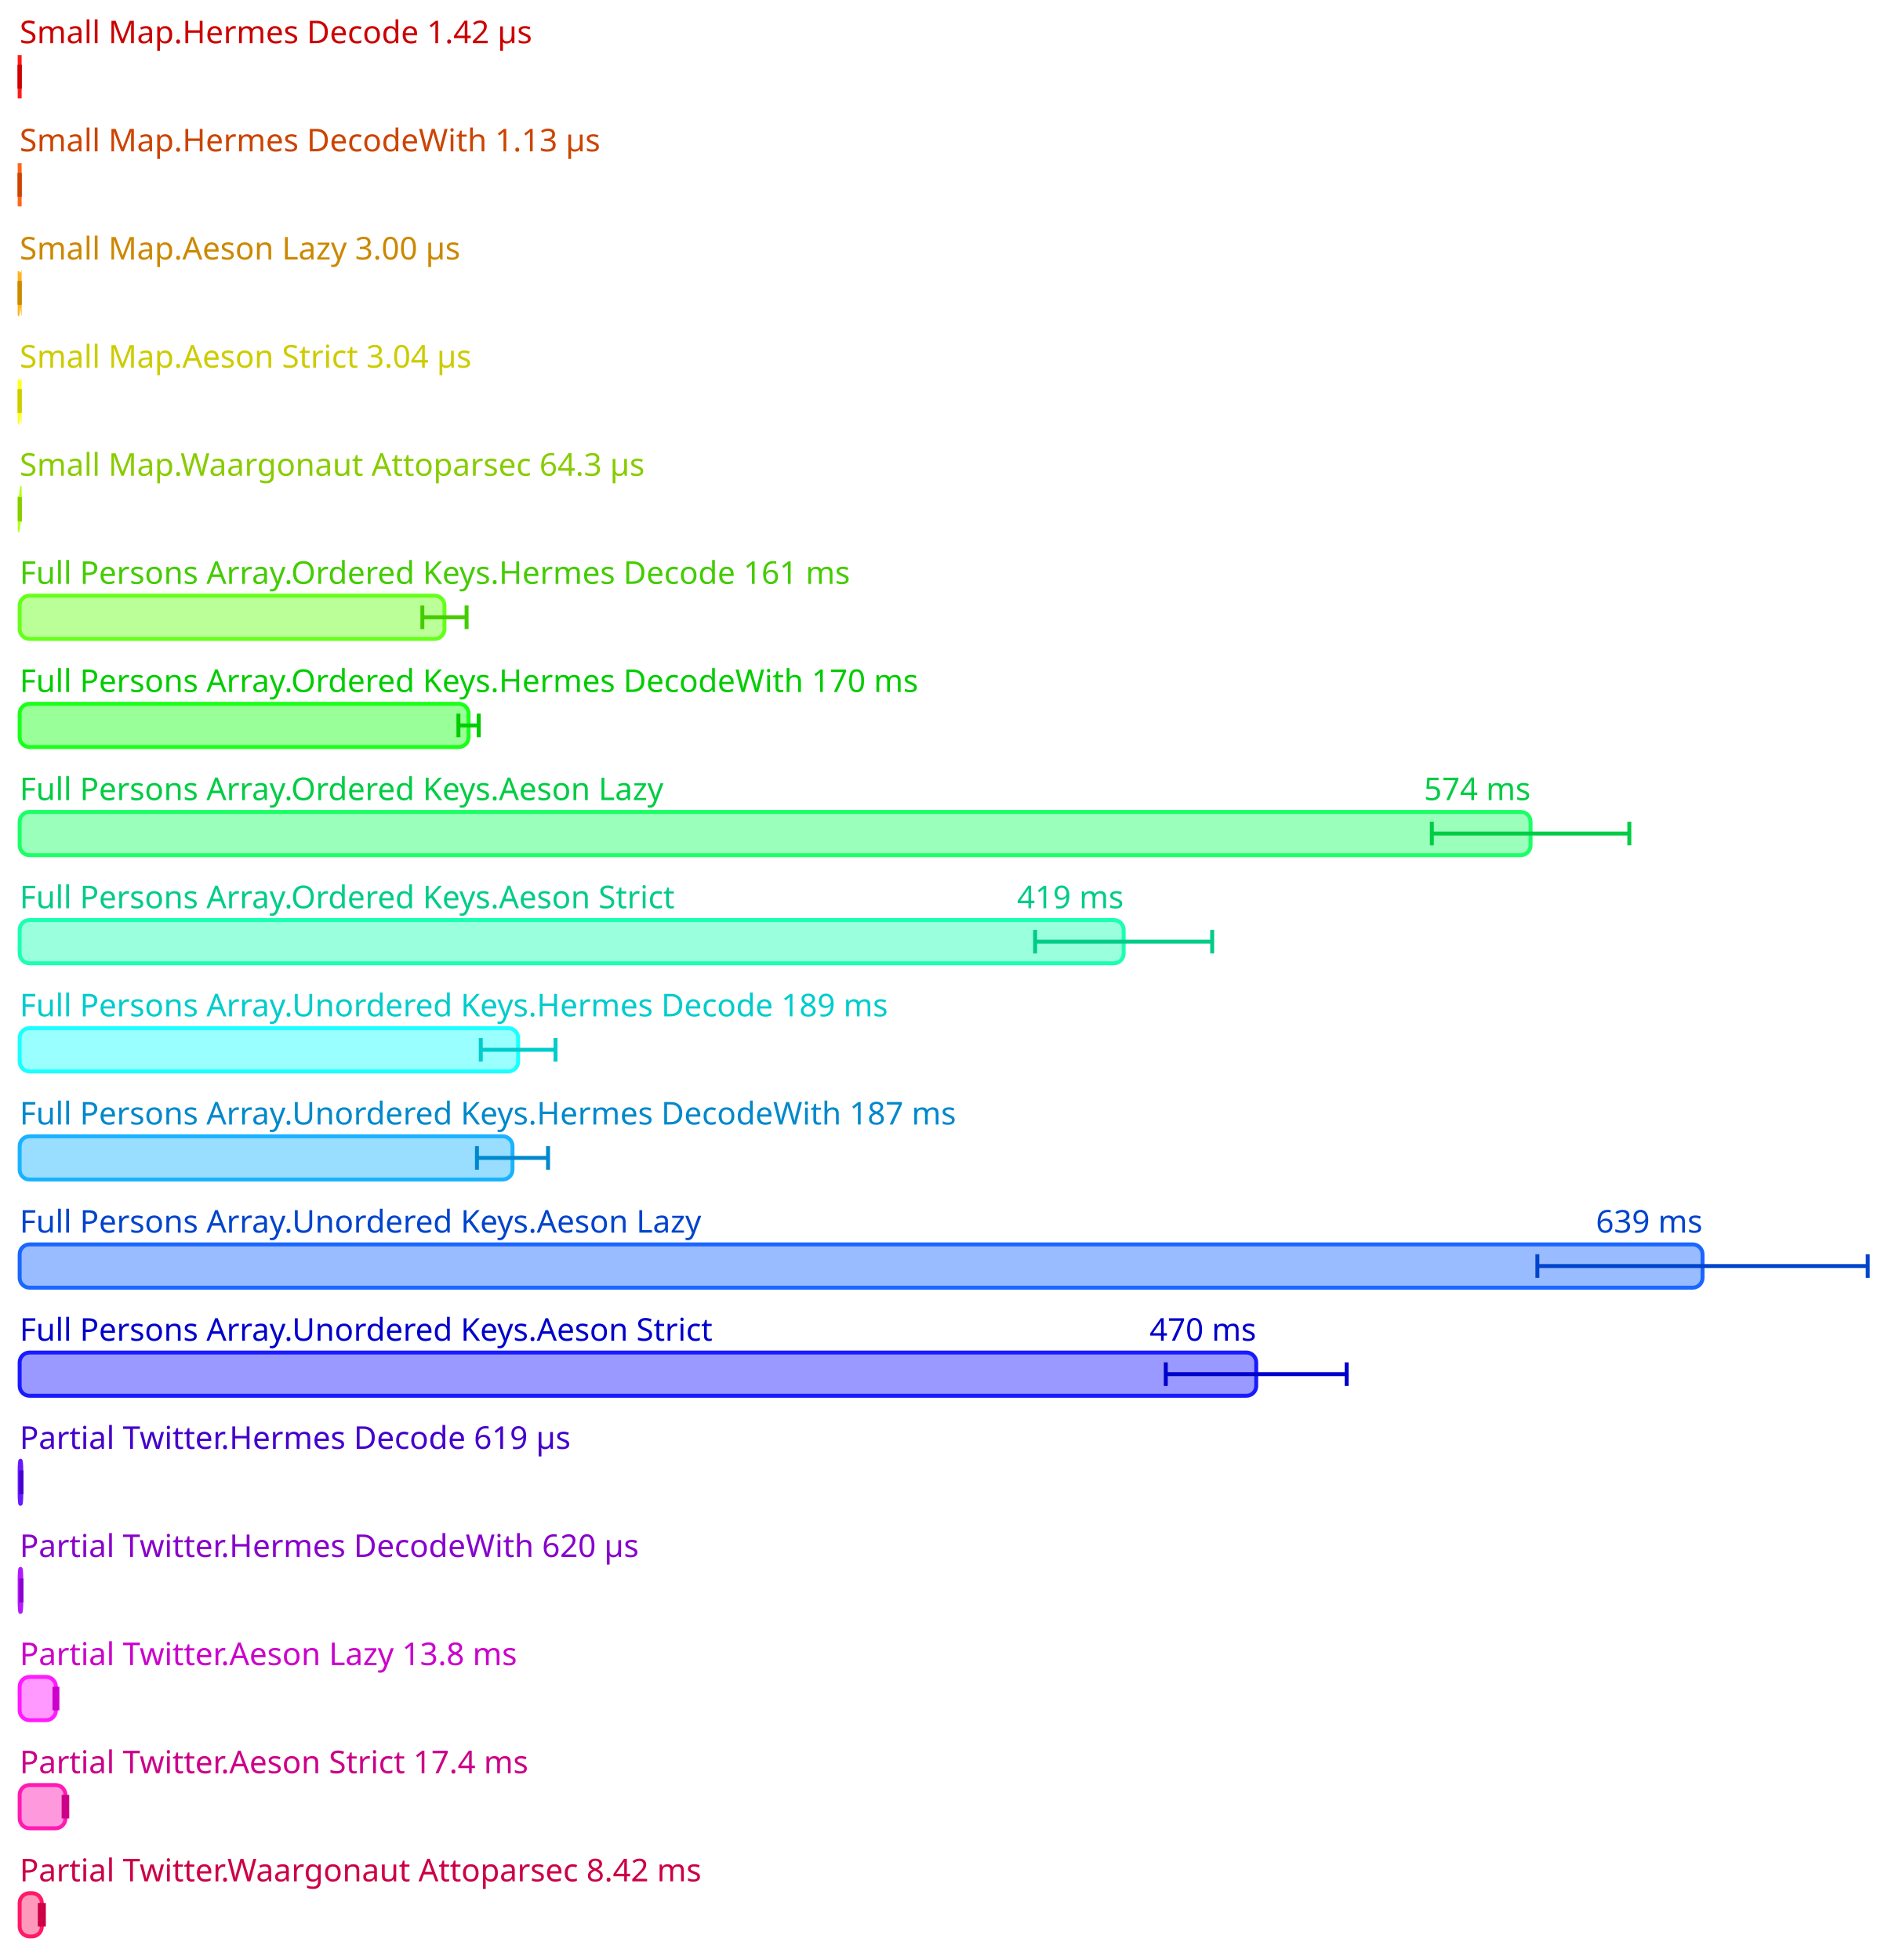
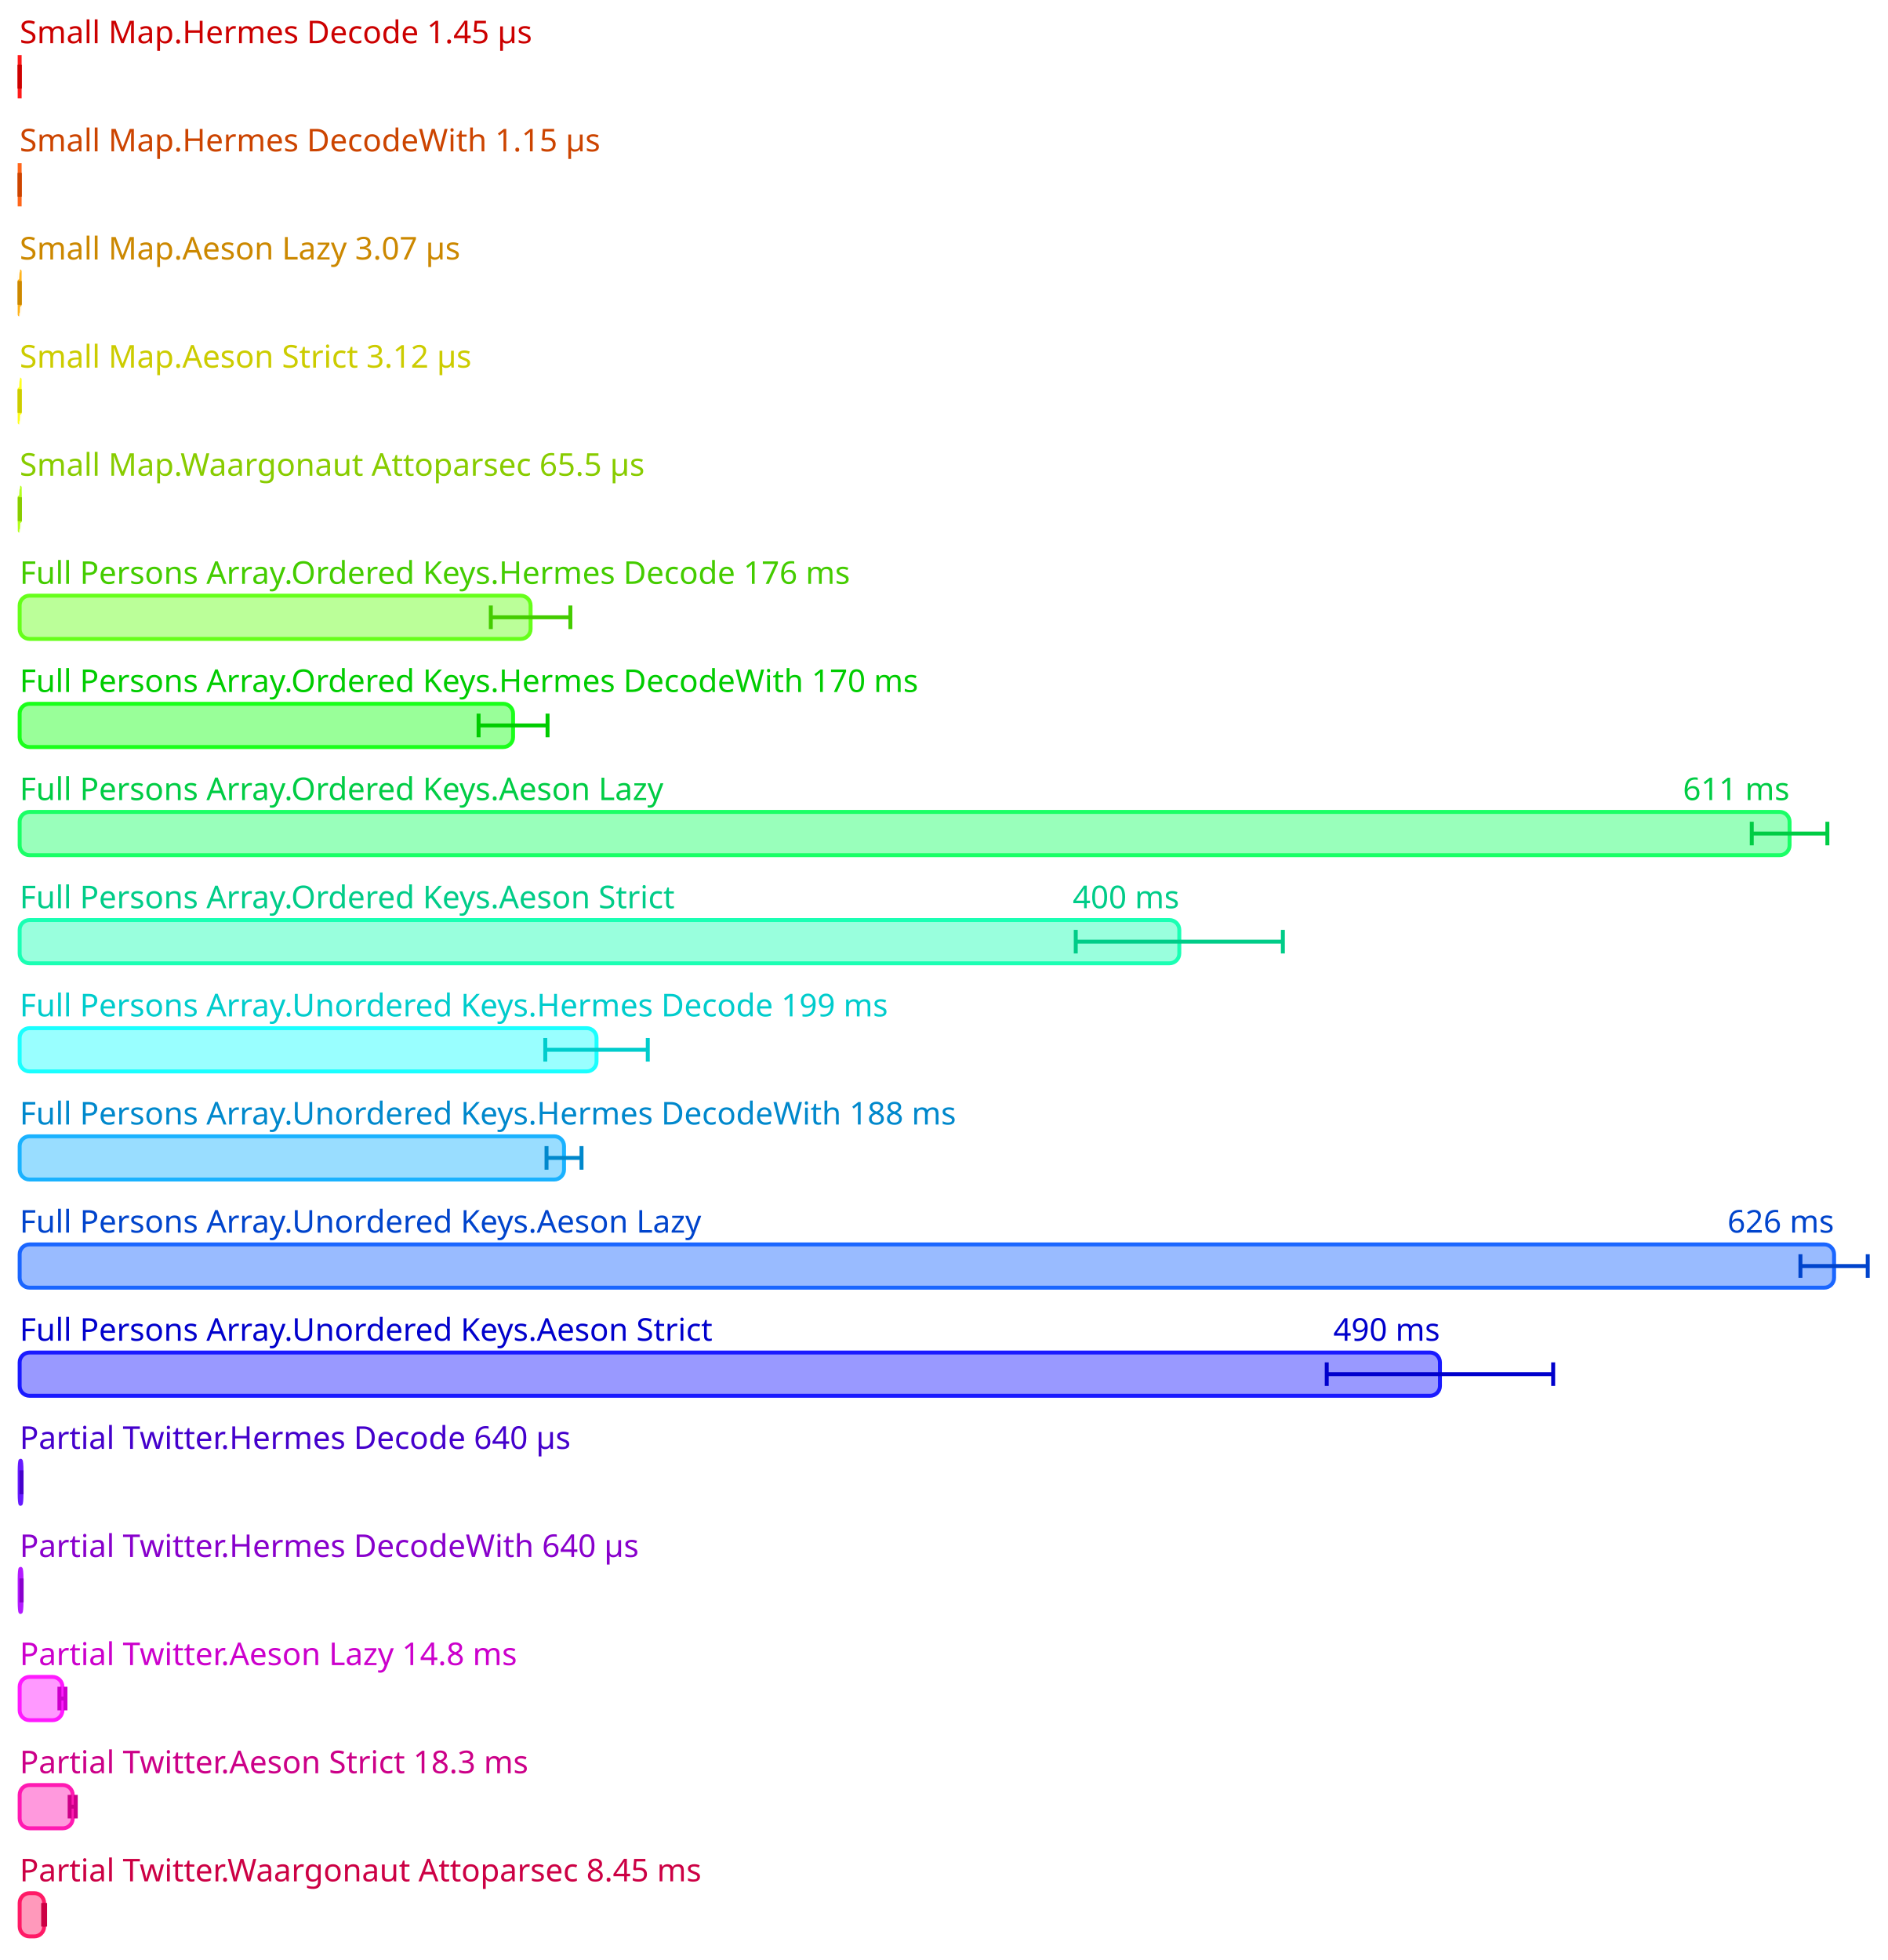
<svg xmlns="http://www.w3.org/2000/svg" height="997" width="960.0" font-size="16" font-family="sans-serif" stroke-width="2">
  <g transform="translate(10.0 0)">
-     <text fill="hsl(0, 100%, 40%)" y="22">Small Map.Hermes Decode 1.42 μs</text>
+     <text fill="hsl(0, 100%, 40%)" y="22">Small Map.Hermes Decode 1.45 μs</text>
    <g>
      <rect y="28" rx="5" height="22" width="0.002" fill="hsl(0, 100%, 80%)" stroke="hsl(0, 100%, 55%)" />
      <g stroke="hsl(0, 100%, 40%)">
        <line x1="0.002" x2="0.002" y1="39" y2="39" />
        <line x1="0.002" x2="0.002" y1="33" y2="45" />
        <line x1="0.002" x2="0.002" y1="33" y2="45" />
      </g>
    </g>
-     <text fill="hsl(20, 100%, 40%)" y="77">Small Map.Hermes DecodeWith 1.13 μs</text>
+     <text fill="hsl(20, 100%, 40%)" y="77">Small Map.Hermes DecodeWith 1.15 μs</text>
    <g>
      <rect y="83" rx="5" height="22" width="0.002" fill="hsl(20, 100%, 80%)" stroke="hsl(20, 100%, 55%)" />
      <g stroke="hsl(20, 100%, 40%)">
-         <line x1="0.001" x2="0.002" y1="94" y2="94" />
-         <line x1="0.001" x2="0.001" y1="88" y2="100" />
+         <line x1="0.002" x2="0.002" y1="94" y2="94" />
+         <line x1="0.002" x2="0.002" y1="88" y2="100" />
        <line x1="0.002" x2="0.002" y1="88" y2="100" />
      </g>
    </g>
-     <text fill="hsl(40, 100%, 40%)" y="132">Small Map.Aeson Lazy 3.00 μs</text>
+     <text fill="hsl(40, 100%, 40%)" y="132">Small Map.Aeson Lazy 3.07 μs</text>
    <g>
-       <rect y="138" rx="5" height="22" width="0.004" fill="hsl(40, 100%, 80%)" stroke="hsl(40, 100%, 55%)" />
+       <rect y="138" rx="5" height="22" width="0.005" fill="hsl(40, 100%, 80%)" stroke="hsl(40, 100%, 55%)" />
      <g stroke="hsl(40, 100%, 40%)">
-         <line x1="0.004" x2="0.004" y1="149" y2="149" />
+         <line x1="0.004" x2="0.005" y1="149" y2="149" />
        <line x1="0.004" x2="0.004" y1="143" y2="155" />
-         <line x1="0.004" x2="0.004" y1="143" y2="155" />
+         <line x1="0.005" x2="0.005" y1="143" y2="155" />
      </g>
    </g>
-     <text fill="hsl(60, 100%, 40%)" y="187">Small Map.Aeson Strict 3.04 μs</text>
+     <text fill="hsl(60, 100%, 40%)" y="187">Small Map.Aeson Strict 3.12 μs</text>
    <g>
-       <rect y="193" rx="5" height="22" width="0.004" fill="hsl(60, 100%, 80%)" stroke="hsl(60, 100%, 55%)" />
+       <rect y="193" rx="5" height="22" width="0.005" fill="hsl(60, 100%, 80%)" stroke="hsl(60, 100%, 55%)" />
      <g stroke="hsl(60, 100%, 40%)">
-         <line x1="0.004" x2="0.004" y1="204" y2="204" />
+         <line x1="0.004" x2="0.005" y1="204" y2="204" />
        <line x1="0.004" x2="0.004" y1="198" y2="210" />
-         <line x1="0.004" x2="0.004" y1="198" y2="210" />
+         <line x1="0.005" x2="0.005" y1="198" y2="210" />
      </g>
    </g>
-     <text fill="hsl(80, 100%, 40%)" y="242">Small Map.Waargonaut Attoparsec 64.3 μs</text>
+     <text fill="hsl(80, 100%, 40%)" y="242">Small Map.Waargonaut Attoparsec 65.5 μs</text>
    <g>
-       <rect y="248" rx="5" height="22" width="0.086" fill="hsl(80, 100%, 80%)" stroke="hsl(80, 100%, 55%)" />
+       <rect y="248" rx="5" height="22" width="0.096" fill="hsl(80, 100%, 80%)" stroke="hsl(80, 100%, 55%)" />
      <g stroke="hsl(80, 100%, 40%)">
-         <line x1="0.081" x2="0.091" y1="259" y2="259" />
-         <line x1="0.081" x2="0.081" y1="253" y2="265" />
-         <line x1="0.091" x2="0.091" y1="253" y2="265" />
+         <line x1="0.093" x2="0.1" y1="259" y2="259" />
+         <line x1="0.093" x2="0.093" y1="253" y2="265" />
+         <line x1="0.1" x2="0.1" y1="253" y2="265" />
      </g>
    </g>
-     <text fill="hsl(100, 100%, 40%)" y="297">Full Persons Array.Ordered Keys.Hermes Decode 161  ms</text>
+     <text fill="hsl(100, 100%, 40%)" y="297">Full Persons Array.Ordered Keys.Hermes Decode 176  ms</text>
    <g>
-       <rect y="303" rx="5" height="22" width="216.071" fill="hsl(100, 100%, 80%)" stroke="hsl(100, 100%, 55%)" />
+       <rect y="303" rx="5" height="22" width="259.883" fill="hsl(100, 100%, 80%)" stroke="hsl(100, 100%, 55%)" />
      <g stroke="hsl(100, 100%, 40%)">
-         <line x1="204.824" x2="227.318" y1="314" y2="314" />
-         <line x1="204.824" x2="204.824" y1="308" y2="320" />
-         <line x1="227.318" x2="227.318" y1="308" y2="320" />
+         <line x1="239.648" x2="280.117" y1="314" y2="314" />
+         <line x1="239.648" x2="239.648" y1="308" y2="320" />
+         <line x1="280.117" x2="280.117" y1="308" y2="320" />
      </g>
    </g>
    <text fill="hsl(120, 100%, 40%)" y="352">Full Persons Array.Ordered Keys.Hermes DecodeWith 170  ms</text>
    <g>
-       <rect y="358" rx="5" height="22" width="228.337" fill="hsl(120, 100%, 80%)" stroke="hsl(120, 100%, 55%)" />
+       <rect y="358" rx="5" height="22" width="250.965" fill="hsl(120, 100%, 80%)" stroke="hsl(120, 100%, 55%)" />
      <g stroke="hsl(120, 100%, 40%)">
-         <line x1="223.177" x2="233.496" y1="369" y2="369" />
-         <line x1="223.177" x2="223.177" y1="363" y2="375" />
-         <line x1="233.496" x2="233.496" y1="363" y2="375" />
+         <line x1="233.423" x2="268.506" y1="369" y2="369" />
+         <line x1="233.423" x2="233.423" y1="363" y2="375" />
+         <line x1="268.506" x2="268.506" y1="363" y2="375" />
      </g>
    </g>
    <g fill="hsl(140, 100%, 40%)">
      <text y="407">Full Persons Array.Ordered Keys.Aeson Lazy</text>
-       <text y="407" x="768.514" text-anchor="end">574  ms</text>
+       <text y="407" x="900.244" text-anchor="end">611  ms</text>
    </g>
    <g>
-       <rect y="413" rx="5" height="22" width="768.514" fill="hsl(140, 100%, 80%)" stroke="hsl(140, 100%, 55%)" />
+       <rect y="413" rx="5" height="22" width="900.244" fill="hsl(140, 100%, 80%)" stroke="hsl(140, 100%, 55%)" />
      <g stroke="hsl(140, 100%, 40%)">
-         <line x1="718.288" x2="818.74" y1="424" y2="424" />
-         <line x1="718.288" x2="718.288" y1="418" y2="430" />
-         <line x1="818.74" x2="818.74" y1="418" y2="430" />
+         <line x1="881.013" x2="919.475" y1="424" y2="424" />
+         <line x1="881.013" x2="881.013" y1="418" y2="430" />
+         <line x1="919.475" x2="919.475" y1="418" y2="430" />
      </g>
    </g>
    <g fill="hsl(160, 100%, 40%)">
      <text y="462">Full Persons Array.Ordered Keys.Aeson Strict</text>
-       <text y="462" x="561.535" text-anchor="end">419  ms</text>
+       <text y="462" x="589.84" text-anchor="end">400  ms</text>
    </g>
    <g>
-       <rect y="468" rx="5" height="22" width="561.535" fill="hsl(160, 100%, 80%)" stroke="hsl(160, 100%, 55%)" />
+       <rect y="468" rx="5" height="22" width="589.84" fill="hsl(160, 100%, 80%)" stroke="hsl(160, 100%, 55%)" />
      <g stroke="hsl(160, 100%, 40%)">
-         <line x1="516.506" x2="606.564" y1="479" y2="479" />
-         <line x1="516.506" x2="516.506" y1="473" y2="485" />
-         <line x1="606.564" x2="606.564" y1="473" y2="485" />
+         <line x1="537.166" x2="642.515" y1="479" y2="479" />
+         <line x1="537.166" x2="537.166" y1="473" y2="485" />
+         <line x1="642.515" x2="642.515" y1="473" y2="485" />
      </g>
    </g>
-     <text fill="hsl(180, 100%, 40%)" y="517">Full Persons Array.Unordered Keys.Hermes Decode 189  ms</text>
+     <text fill="hsl(180, 100%, 40%)" y="517">Full Persons Array.Unordered Keys.Hermes Decode 199  ms</text>
    <g>
-       <rect y="523" rx="5" height="22" width="253.548" fill="hsl(180, 100%, 80%)" stroke="hsl(180, 100%, 55%)" />
+       <rect y="523" rx="5" height="22" width="293.419" fill="hsl(180, 100%, 80%)" stroke="hsl(180, 100%, 55%)" />
      <g stroke="hsl(180, 100%, 40%)">
-         <line x1="234.54" x2="272.556" y1="534" y2="534" />
-         <line x1="234.54" x2="234.54" y1="528" y2="540" />
-         <line x1="272.556" x2="272.556" y1="528" y2="540" />
+         <line x1="267.35" x2="319.489" y1="534" y2="534" />
+         <line x1="267.35" x2="267.35" y1="528" y2="540" />
+         <line x1="319.489" x2="319.489" y1="528" y2="540" />
      </g>
    </g>
-     <text fill="hsl(200, 100%, 40%)" y="572">Full Persons Array.Unordered Keys.Hermes DecodeWith 187  ms</text>
+     <text fill="hsl(200, 100%, 40%)" y="572">Full Persons Array.Unordered Keys.Hermes DecodeWith 188  ms</text>
    <g>
-       <rect y="578" rx="5" height="22" width="250.676" fill="hsl(200, 100%, 80%)" stroke="hsl(200, 100%, 55%)" />
+       <rect y="578" rx="5" height="22" width="276.884" fill="hsl(200, 100%, 80%)" stroke="hsl(200, 100%, 55%)" />
      <g stroke="hsl(200, 100%, 40%)">
-         <line x1="232.6" x2="268.752" y1="589" y2="589" />
-         <line x1="232.6" x2="232.6" y1="583" y2="595" />
-         <line x1="268.752" x2="268.752" y1="583" y2="595" />
+         <line x1="267.984" x2="285.783" y1="589" y2="589" />
+         <line x1="267.984" x2="267.984" y1="583" y2="595" />
+         <line x1="285.783" x2="285.783" y1="583" y2="595" />
      </g>
    </g>
    <g fill="hsl(220, 100%, 40%)">
      <text y="627">Full Persons Array.Unordered Keys.Aeson Lazy</text>
-       <text y="627" x="855.984" text-anchor="end">639  ms</text>
+       <text y="627" x="922.885" text-anchor="end">626  ms</text>
    </g>
    <g>
-       <rect y="633" rx="5" height="22" width="855.984" fill="hsl(220, 100%, 80%)" stroke="hsl(220, 100%, 55%)" />
+       <rect y="633" rx="5" height="22" width="922.885" fill="hsl(220, 100%, 80%)" stroke="hsl(220, 100%, 55%)" />
      <g stroke="hsl(220, 100%, 40%)">
-         <line x1="771.968" x2="940.0" y1="644" y2="644" />
-         <line x1="771.968" x2="771.968" y1="638" y2="650" />
+         <line x1="905.769" x2="940.0" y1="644" y2="644" />
+         <line x1="905.769" x2="905.769" y1="638" y2="650" />
        <line x1="940.0" x2="940.0" y1="638" y2="650" />
      </g>
    </g>
    <g fill="hsl(240, 100%, 40%)">
      <text y="682">Full Persons Array.Unordered Keys.Aeson Strict</text>
-       <text y="682" x="628.965" text-anchor="end">470  ms</text>
+       <text y="682" x="722.414" text-anchor="end">490  ms</text>
    </g>
    <g>
-       <rect y="688" rx="5" height="22" width="628.965" fill="hsl(240, 100%, 80%)" stroke="hsl(240, 100%, 55%)" />
+       <rect y="688" rx="5" height="22" width="722.414" fill="hsl(240, 100%, 80%)" stroke="hsl(240, 100%, 55%)" />
      <g stroke="hsl(240, 100%, 40%)">
-         <line x1="582.962" x2="674.968" y1="699" y2="699" />
-         <line x1="582.962" x2="582.962" y1="693" y2="705" />
-         <line x1="674.968" x2="674.968" y1="693" y2="705" />
+         <line x1="664.827" x2="780.001" y1="699" y2="699" />
+         <line x1="664.827" x2="664.827" y1="693" y2="705" />
+         <line x1="780.001" x2="780.001" y1="693" y2="705" />
      </g>
    </g>
-     <text fill="hsl(260, 100%, 40%)" y="737">Partial Twitter.Hermes Decode 619  μs</text>
+     <text fill="hsl(260, 100%, 40%)" y="737">Partial Twitter.Hermes Decode 640  μs</text>
    <g>
-       <rect y="743" rx="5" height="22" width="0.83" fill="hsl(260, 100%, 80%)" stroke="hsl(260, 100%, 55%)" />
+       <rect y="743" rx="5" height="22" width="0.943" fill="hsl(260, 100%, 80%)" stroke="hsl(260, 100%, 55%)" />
      <g stroke="hsl(260, 100%, 40%)">
-         <line x1="0.752" x2="0.907" y1="754" y2="754" />
-         <line x1="0.752" x2="0.752" y1="748" y2="760" />
-         <line x1="0.907" x2="0.907" y1="748" y2="760" />
+         <line x1="0.909" x2="0.977" y1="754" y2="754" />
+         <line x1="0.909" x2="0.909" y1="748" y2="760" />
+         <line x1="0.977" x2="0.977" y1="748" y2="760" />
      </g>
    </g>
-     <text fill="hsl(280, 100%, 40%)" y="792">Partial Twitter.Hermes DecodeWith 620  μs</text>
+     <text fill="hsl(280, 100%, 40%)" y="792">Partial Twitter.Hermes DecodeWith 640  μs</text>
    <g>
-       <rect y="798" rx="5" height="22" width="0.83" fill="hsl(280, 100%, 80%)" stroke="hsl(280, 100%, 55%)" />
+       <rect y="798" rx="5" height="22" width="0.944" fill="hsl(280, 100%, 80%)" stroke="hsl(280, 100%, 55%)" />
      <g stroke="hsl(280, 100%, 40%)">
-         <line x1="0.752" x2="0.908" y1="809" y2="809" />
-         <line x1="0.752" x2="0.752" y1="803" y2="815" />
-         <line x1="0.908" x2="0.908" y1="803" y2="815" />
+         <line x1="0.877" x2="1.01" y1="809" y2="809" />
+         <line x1="0.877" x2="0.877" y1="803" y2="815" />
+         <line x1="1.01" x2="1.01" y1="803" y2="815" />
      </g>
    </g>
-     <text fill="hsl(300, 100%, 40%)" y="847">Partial Twitter.Aeson Lazy 13.8 ms</text>
+     <text fill="hsl(300, 100%, 40%)" y="847">Partial Twitter.Aeson Lazy 14.8 ms</text>
    <g>
-       <rect y="853" rx="5" height="22" width="18.441" fill="hsl(300, 100%, 80%)" stroke="hsl(300, 100%, 55%)" />
+       <rect y="853" rx="5" height="22" width="21.759" fill="hsl(300, 100%, 80%)" stroke="hsl(300, 100%, 55%)" />
      <g stroke="hsl(300, 100%, 40%)">
-         <line x1="17.674" x2="19.207" y1="864" y2="864" />
-         <line x1="17.674" x2="17.674" y1="858" y2="870" />
-         <line x1="19.207" x2="19.207" y1="858" y2="870" />
+         <line x1="20.222" x2="23.296" y1="864" y2="864" />
+         <line x1="20.222" x2="20.222" y1="858" y2="870" />
+         <line x1="23.296" x2="23.296" y1="858" y2="870" />
      </g>
    </g>
-     <text fill="hsl(320, 100%, 40%)" y="902">Partial Twitter.Aeson Strict 17.4 ms</text>
+     <text fill="hsl(320, 100%, 40%)" y="902">Partial Twitter.Aeson Strict 18.3 ms</text>
    <g>
-       <rect y="908" rx="5" height="22" width="23.286" fill="hsl(320, 100%, 80%)" stroke="hsl(320, 100%, 55%)" />
+       <rect y="908" rx="5" height="22" width="26.981" fill="hsl(320, 100%, 80%)" stroke="hsl(320, 100%, 55%)" />
      <g stroke="hsl(320, 100%, 40%)">
-         <line x1="22.356" x2="24.217" y1="919" y2="919" />
-         <line x1="22.356" x2="22.356" y1="913" y2="925" />
-         <line x1="24.217" x2="24.217" y1="913" y2="925" />
+         <line x1="25.421" x2="28.541" y1="919" y2="919" />
+         <line x1="25.421" x2="25.421" y1="913" y2="925" />
+         <line x1="28.541" x2="28.541" y1="913" y2="925" />
      </g>
    </g>
-     <text fill="hsl(340, 100%, 40%)" y="957">Partial Twitter.Waargonaut Attoparsec 8.42 ms</text>
+     <text fill="hsl(340, 100%, 40%)" y="957">Partial Twitter.Waargonaut Attoparsec 8.45 ms</text>
    <g>
-       <rect y="963" rx="5" height="22" width="11.274" fill="hsl(340, 100%, 80%)" stroke="hsl(340, 100%, 55%)" />
+       <rect y="963" rx="5" height="22" width="12.449" fill="hsl(340, 100%, 80%)" stroke="hsl(340, 100%, 55%)" />
      <g stroke="hsl(340, 100%, 40%)">
-         <line x1="10.233" x2="12.316" y1="974" y2="974" />
-         <line x1="10.233" x2="10.233" y1="968" y2="980" />
-         <line x1="12.316" x2="12.316" y1="968" y2="980" />
+         <line x1="11.953" x2="12.946" y1="974" y2="974" />
+         <line x1="11.953" x2="11.953" y1="968" y2="980" />
+         <line x1="12.946" x2="12.946" y1="968" y2="980" />
      </g>
    </g>
  </g>
</svg>
